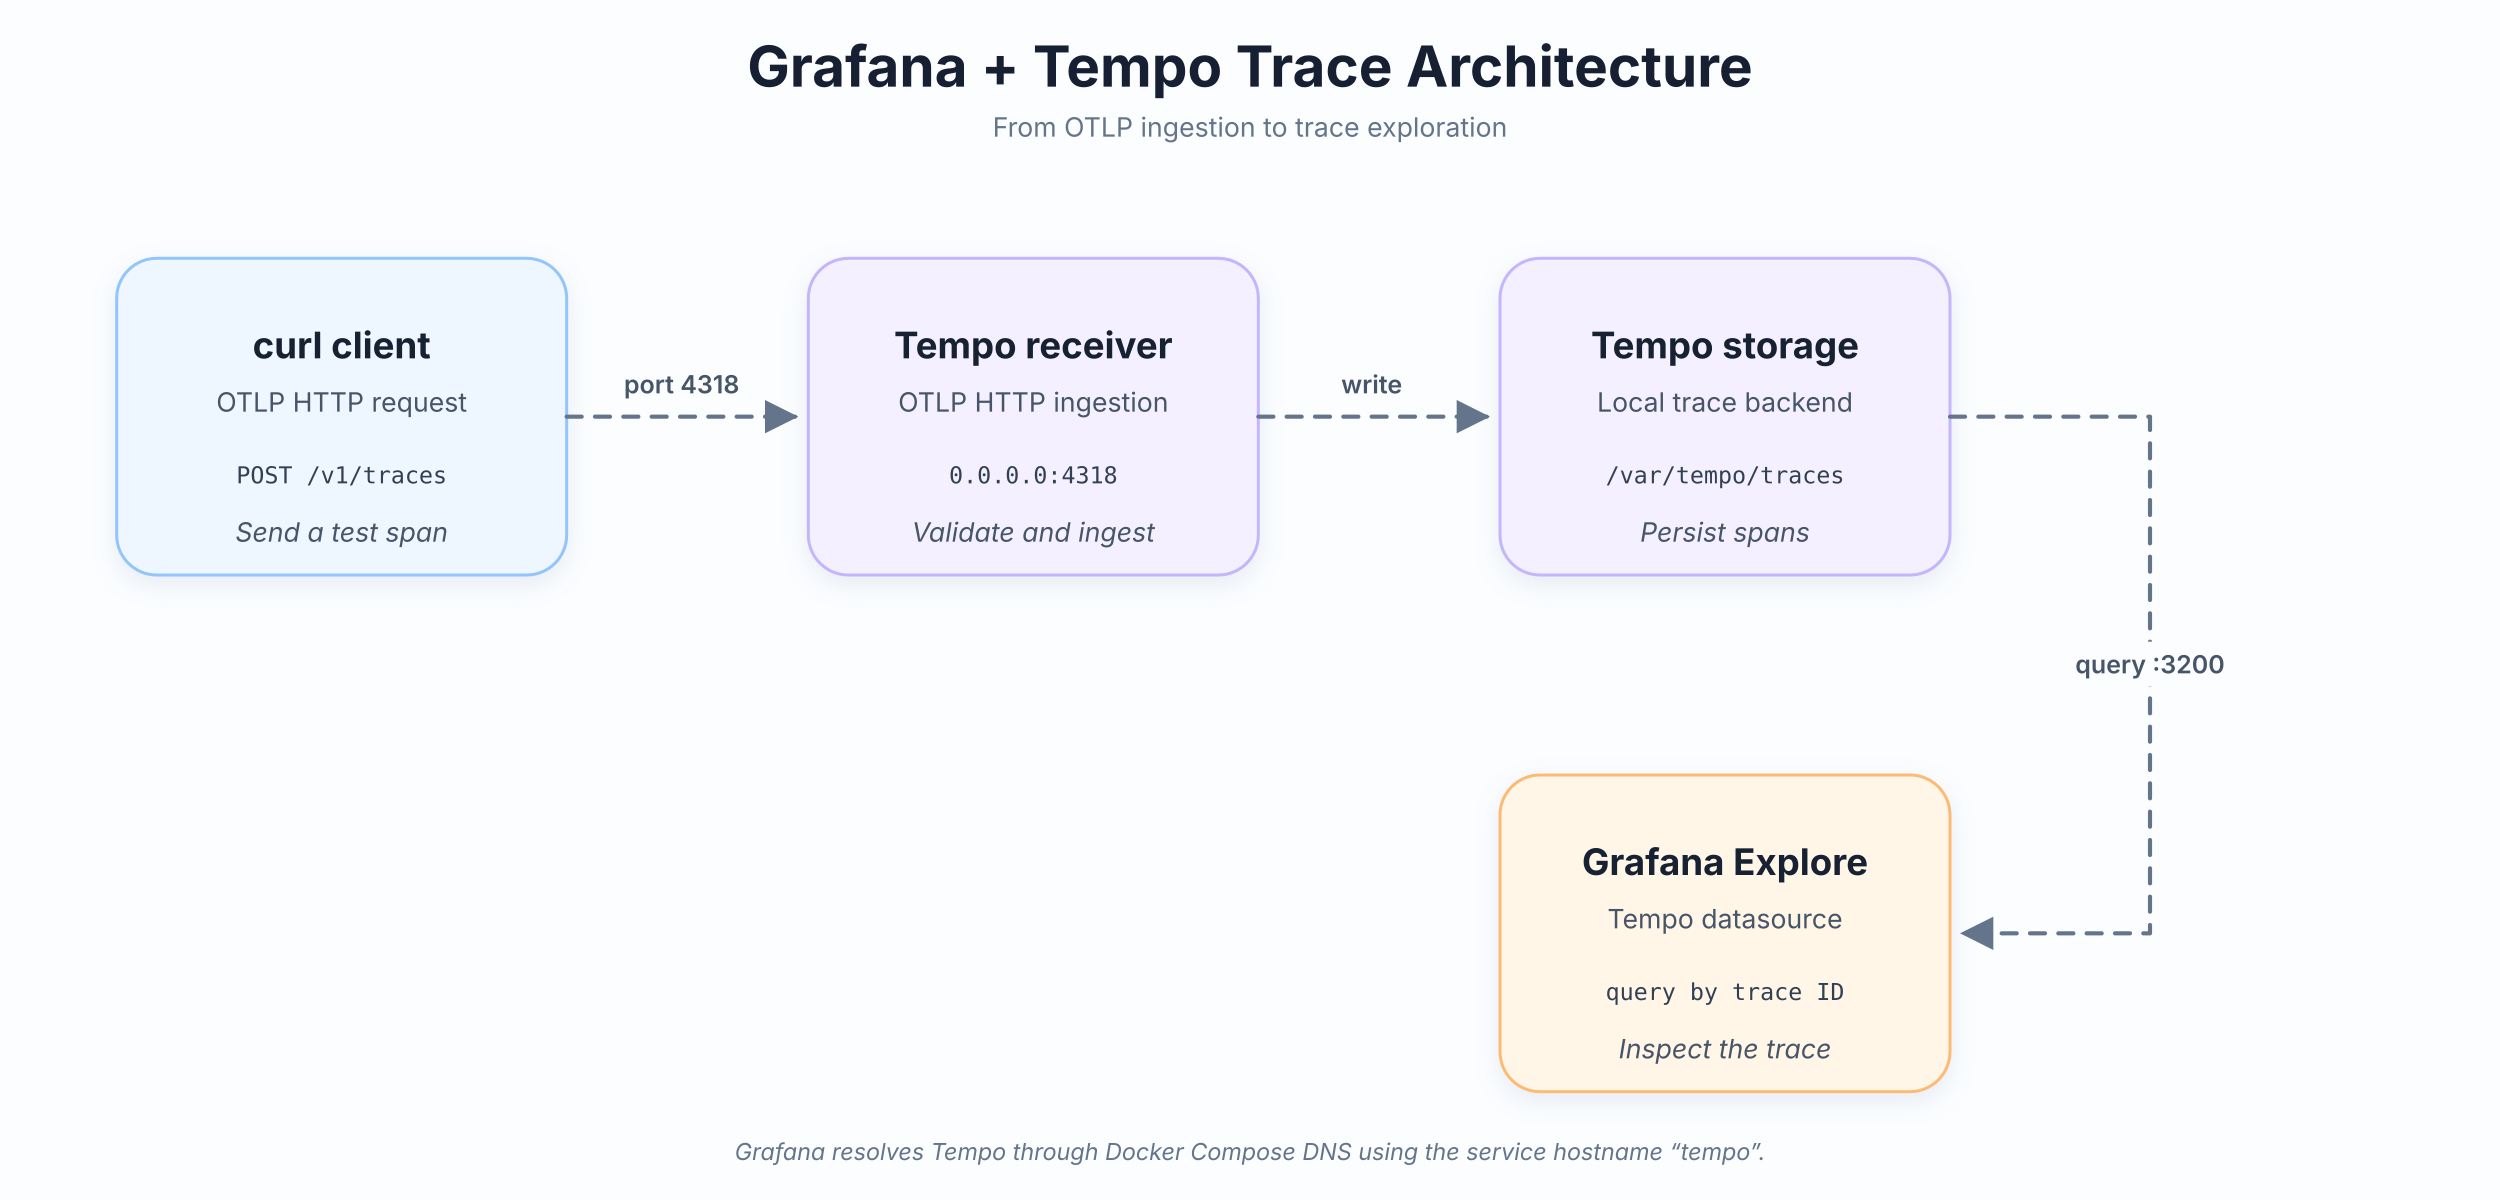
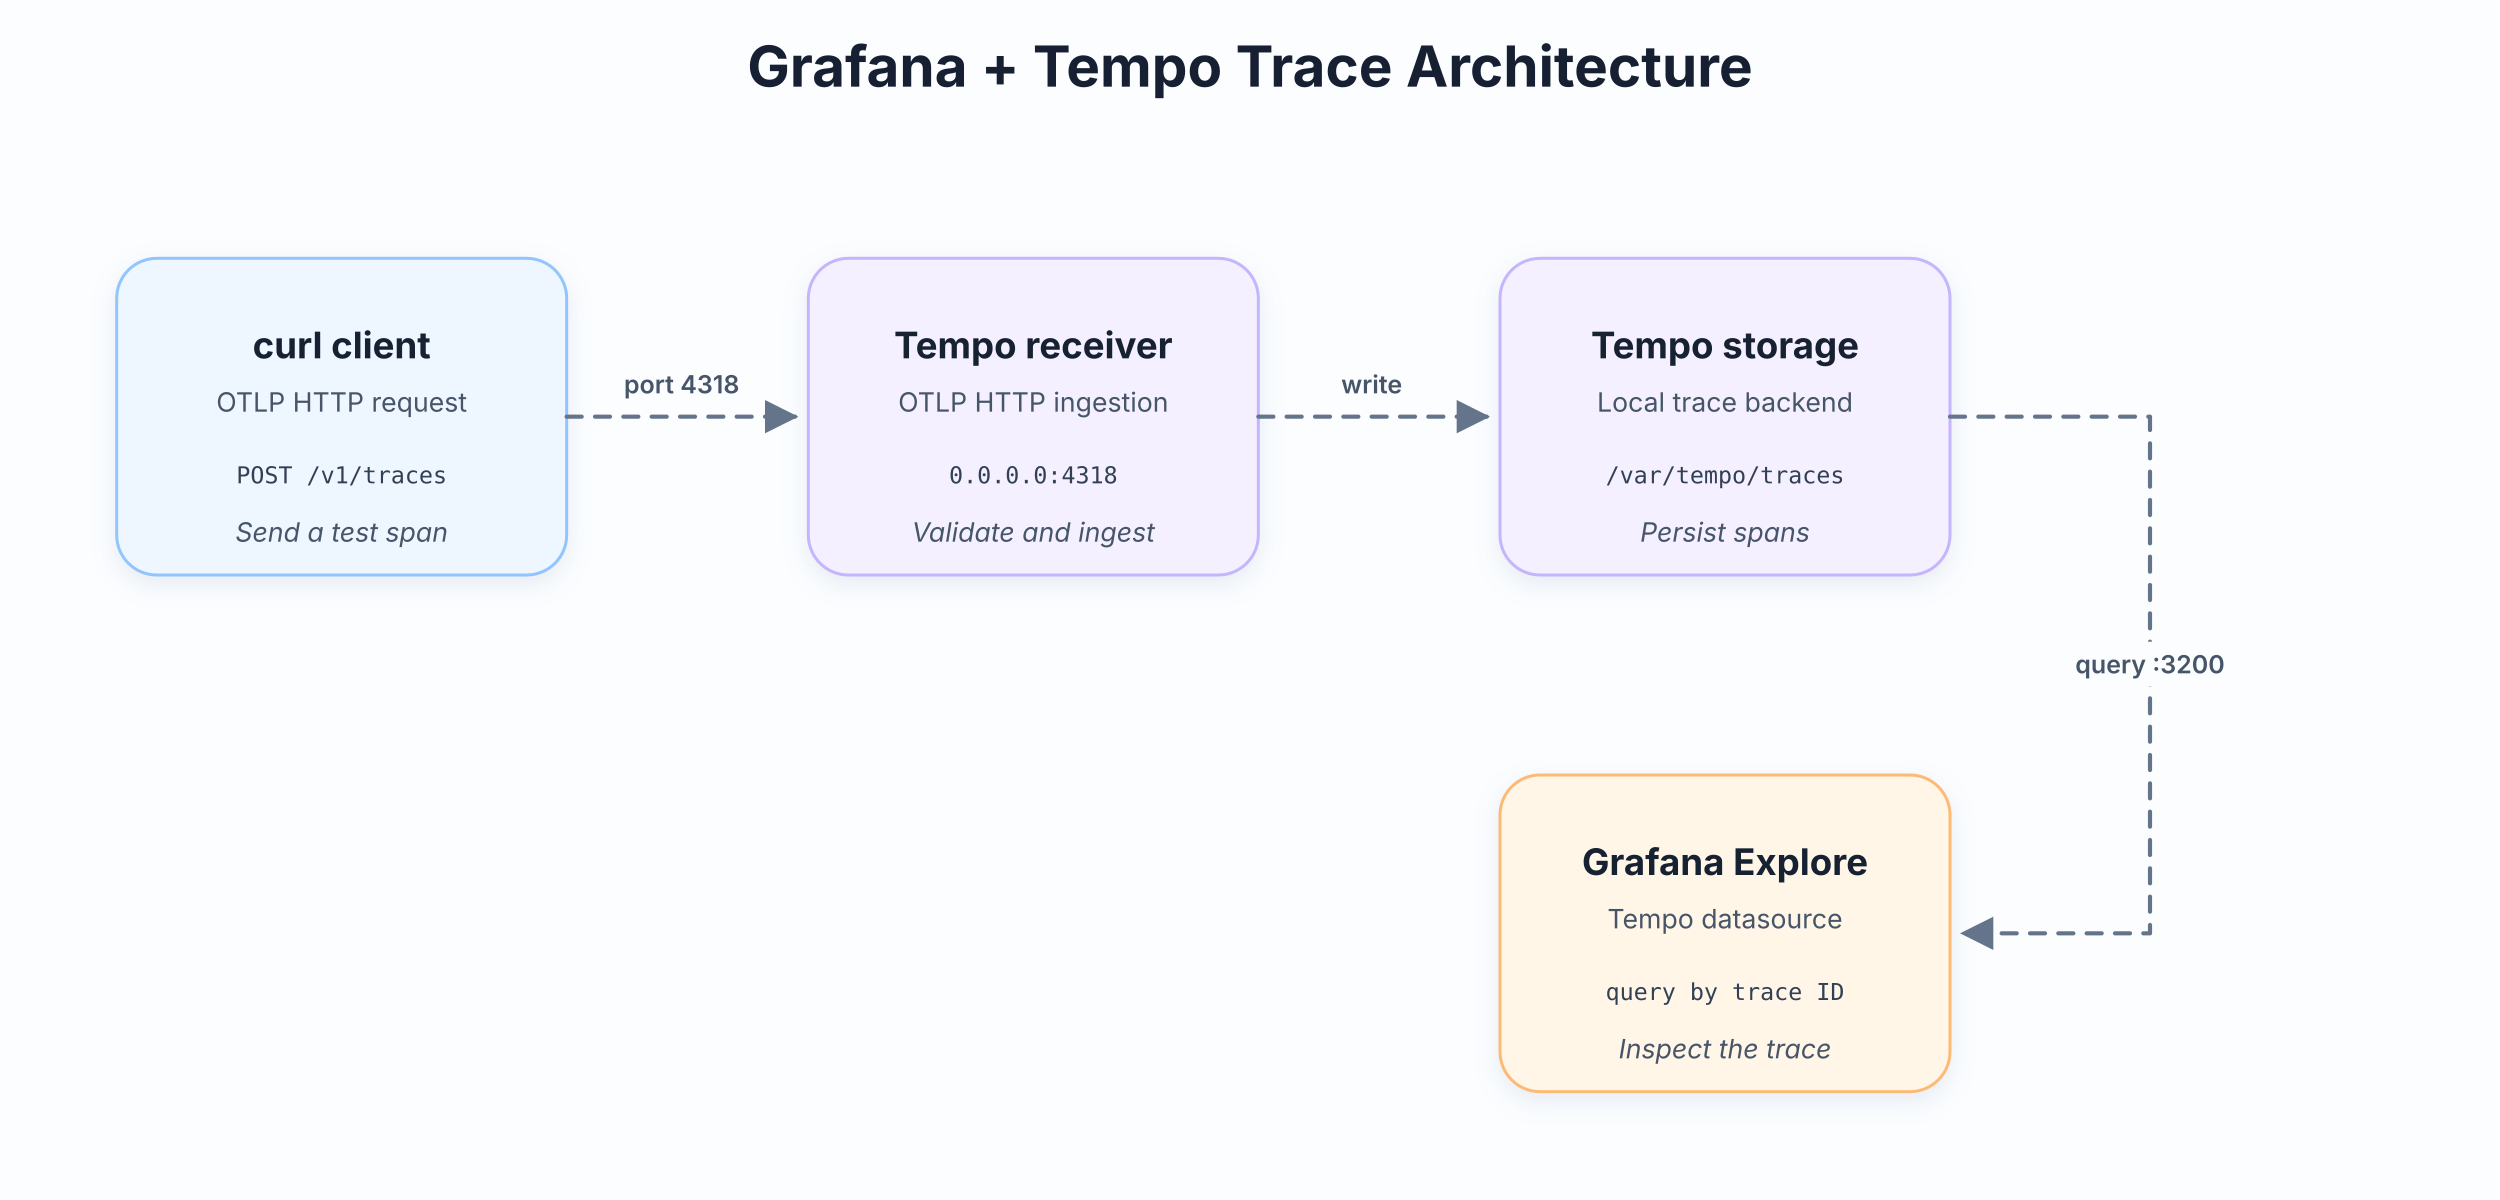
<svg xmlns="http://www.w3.org/2000/svg" width="1500" height="720" viewBox="0 0 1500 720" font-family="Inter, Helvetica, Arial, sans-serif">
  <style>
    @keyframes dash-flow { to { stroke-dashoffset: 0; } }
    .title { font-size: 34px; font-weight: 700; fill: #172033; text-anchor: middle; }
    .subtitle { font-size: 16px; fill: #64748b; text-anchor: middle; }
    .card-title { font-size: 22px; font-weight: 700; fill: #172033; text-anchor: middle; }
    .card-sub { font-size: 16px; fill: #475569; text-anchor: middle; }
    .card-code { font: 14px Menlo, Consolas, monospace; fill: #334155; text-anchor: middle; }
    .edge-label { font-size: 15px; font-weight: 600; fill: #475569; text-anchor: middle; }
    .note { font-size: 14px; fill: #64748b; text-anchor: middle; font-style: italic; }
    .edge { stroke: #64748b; stroke-width: 2.5; stroke-linecap: round; stroke-linejoin: round; stroke-dasharray: 9 8; stroke-dashoffset: -17; animation: dash-flow 700ms linear infinite; fill: none; }
  </style>
  <defs>
    <filter id="shadow" x="-15%" y="-15%" width="130%" height="140%">
      <feDropShadow dx="0" dy="5" stdDeviation="7" flood-color="#94a3b8" flood-opacity="0.18" />
    </filter>
    <marker id="arrow" viewBox="0 0 10 10" refX="9" refY="5" markerWidth="8" markerHeight="8" orient="auto">
      <path d="M0 0 L10 5 L0 10 Z" fill="#64748b" />
    </marker>
  </defs>
  <rect width="1500" height="720" fill="#fbfdff" />
  <text class="title" x="750" y="52">Grafana + Tempo Trace Architecture</text>
-   <text class="subtitle" x="750" y="82">From OTLP ingestion to trace exploration</text>
  <g id="curl-card" filter="url(#shadow)">
    <rect x="70" y="155" width="270" height="190" rx="24" fill="#eef6ff" stroke="#93c5fd" stroke-width="1.8" />
    <text class="card-title" x="205" y="215">curl client</text>
    <text class="card-sub" x="205" y="247">OTLP HTTP request</text>
    <text class="card-code" x="205" y="290">POST /v1/traces</text>
    <text class="card-sub" x="205" y="325" font-style="italic">Send a test span</text>
  </g>
  <g id="receiver-card" filter="url(#shadow)">
    <rect x="485" y="155" width="270" height="190" rx="24" fill="#f4f0ff" stroke="#c4b5fd" stroke-width="1.8" />
    <text class="card-title" x="620" y="215">Tempo receiver</text>
    <text class="card-sub" x="620" y="247">OTLP HTTP ingestion</text>
    <text class="card-code" x="620" y="290">0.0.0.0:4318</text>
    <text class="card-sub" x="620" y="325" font-style="italic">Validate and ingest</text>
  </g>
  <g id="storage-card" filter="url(#shadow)">
    <rect x="900" y="155" width="270" height="190" rx="24" fill="#f4f0ff" stroke="#c4b5fd" stroke-width="1.8" />
    <text class="card-title" x="1035" y="215">Tempo storage</text>
    <text class="card-sub" x="1035" y="247">Local trace backend</text>
    <text class="card-code" x="1035" y="290">/var/tempo/traces</text>
    <text class="card-sub" x="1035" y="325" font-style="italic">Persist spans</text>
  </g>
  <g id="grafana-card" filter="url(#shadow)">
    <rect x="900" y="465" width="270" height="190" rx="24" fill="#fff6e8" stroke="#fdba74" stroke-width="1.8" />
    <text class="card-title" x="1035" y="525">Grafana Explore</text>
    <text class="card-sub" x="1035" y="557">Tempo datasource</text>
    <text class="card-code" x="1035" y="600">query by trace ID</text>
    <text class="card-sub" x="1035" y="635" font-style="italic">Inspect the trace</text>
  </g>
  <line class="edge" x1="340" y1="250" x2="477" y2="250" marker-end="url(#arrow)" />
  <rect x="367" y="218" width="84" height="25" rx="12" fill="#fbfdff" />
  <text class="edge-label" x="409" y="236">port 4318</text>
  <line class="edge" x1="755" y1="250" x2="892" y2="250" marker-end="url(#arrow)" />
  <rect x="785" y="218" width="76" height="25" rx="12" fill="#fbfdff" />
  <text class="edge-label" x="823" y="236">write</text>
  <path class="edge" d="M 1170 250 L 1290 250 L 1290 560 L 1178 560" marker-end="url(#arrow)" />
  <rect x="1244" y="385" width="92" height="27" rx="13" fill="#fbfdff" />
  <text class="edge-label" x="1290" y="404">query :3200</text>
-   <text class="note" x="750" y="696">Grafana resolves Tempo through Docker Compose DNS using the service hostname “tempo”.</text>
  <mxfile host="app.diagrams.net" type="device">
    <diagram name="Trace Architecture" id="lab9-architecture">
      <mxGraphModel dx="1500" dy="720" grid="1" gridSize="10" guides="1" tooltips="1" connect="1" arrows="1" fold="1" page="1" pageScale="1" pageWidth="1500" pageHeight="720" math="0" shadow="1">
        <root>
          <mxCell id="0" />
          <mxCell id="1" parent="0" />
          <mxCell id="title" value="Grafana + Tempo Trace Architecture" style="text;html=1;align=center;verticalAlign=middle;fontSize=34;fontStyle=1;fontColor=#172033;" vertex="1" parent="1">
            <mxGeometry x="430" y="22" width="640" height="46" as="geometry" />
-           </mxCell>
-           <mxCell id="subtitle" value="From OTLP ingestion to trace exploration" style="text;html=1;align=center;verticalAlign=middle;fontSize=16;fontColor=#64748b;" vertex="1" parent="1">
-             <mxGeometry x="500" y="66" width="500" height="28" as="geometry" />
          </mxCell>
          <mxCell id="curl" value="curl client&#10;&#10;OTLP HTTP request&#10;&#10;POST /v1/traces&#10;&#10;Send a test span" style="rounded=1;whiteSpace=wrap;html=1;fillColor=#eef6ff;strokeColor=#93c5fd;strokeWidth=2;fontSize=17;fontColor=#172033;align=center;verticalAlign=middle;arcSize=13;shadow=1;" vertex="1" parent="1">
            <mxGeometry x="70" y="155" width="270" height="190" as="geometry" />
          </mxCell>
          <mxCell id="receiver" value="Tempo receiver&#10;&#10;OTLP HTTP ingestion&#10;&#10;0.0.0.0:4318&#10;&#10;Validate and ingest" style="rounded=1;whiteSpace=wrap;html=1;fillColor=#f4f0ff;strokeColor=#c4b5fd;strokeWidth=2;fontSize=17;fontColor=#172033;align=center;verticalAlign=middle;arcSize=13;shadow=1;" vertex="1" parent="1">
            <mxGeometry x="485" y="155" width="270" height="190" as="geometry" />
          </mxCell>
          <mxCell id="storage" value="Tempo storage&#10;&#10;Local trace backend&#10;&#10;/var/tempo/traces&#10;&#10;Persist spans" style="rounded=1;whiteSpace=wrap;html=1;fillColor=#f4f0ff;strokeColor=#c4b5fd;strokeWidth=2;fontSize=17;fontColor=#172033;align=center;verticalAlign=middle;arcSize=13;shadow=1;" vertex="1" parent="1">
            <mxGeometry x="900" y="155" width="270" height="190" as="geometry" />
          </mxCell>
          <mxCell id="grafana" value="Grafana Explore&#10;&#10;Tempo datasource&#10;&#10;query by trace ID&#10;&#10;Inspect the trace" style="rounded=1;whiteSpace=wrap;html=1;fillColor=#fff6e8;strokeColor=#fdba74;strokeWidth=2;fontSize=17;fontColor=#172033;align=center;verticalAlign=middle;arcSize=13;shadow=1;" vertex="1" parent="1">
            <mxGeometry x="900" y="465" width="270" height="190" as="geometry" />
          </mxCell>
          <mxCell id="ingest" value="port 4318" style="edgeStyle=orthogonalEdgeStyle;rounded=1;html=1;endArrow=classic;strokeColor=#64748b;strokeWidth=2;dashed=1;fontSize=15;fontStyle=1;fontColor=#475569;labelBackgroundColor=#fbfdff;" edge="1" parent="1" source="curl" target="receiver">
            <mxGeometry relative="1" as="geometry" />
          </mxCell>
          <mxCell id="write" value="write" style="edgeStyle=orthogonalEdgeStyle;rounded=1;html=1;endArrow=classic;strokeColor=#64748b;strokeWidth=2;dashed=1;fontSize=15;fontStyle=1;fontColor=#475569;labelBackgroundColor=#fbfdff;" edge="1" parent="1" source="receiver" target="storage">
            <mxGeometry relative="1" as="geometry" />
          </mxCell>
          <mxCell id="query" value="query :3200" style="edgeStyle=orthogonalEdgeStyle;rounded=1;html=1;endArrow=classic;strokeColor=#64748b;strokeWidth=2;dashed=1;fontSize=15;fontStyle=1;fontColor=#475569;labelBackgroundColor=#fbfdff;exitX=1;exitY=0.5;entryX=1;entryY=0.5;" edge="1" parent="1" source="storage" target="grafana">
            <mxGeometry relative="1" as="geometry">
              <Array as="points">
                <mxPoint x="1290" y="250" />
                <mxPoint x="1290" y="560" />
              </Array>
            </mxGeometry>
          </mxCell>
-           <mxCell id="note" value="Grafana resolves Tempo through Docker Compose DNS using the service hostname tempo." style="text;html=1;align=center;verticalAlign=middle;fontSize=14;fontColor=#64748b;fontStyle=2;" vertex="1" parent="1">
-             <mxGeometry x="300" y="676" width="900" height="28" as="geometry" />
-           </mxCell>
        </root>
      </mxGraphModel>
    </diagram>
  </mxfile>
</svg>
